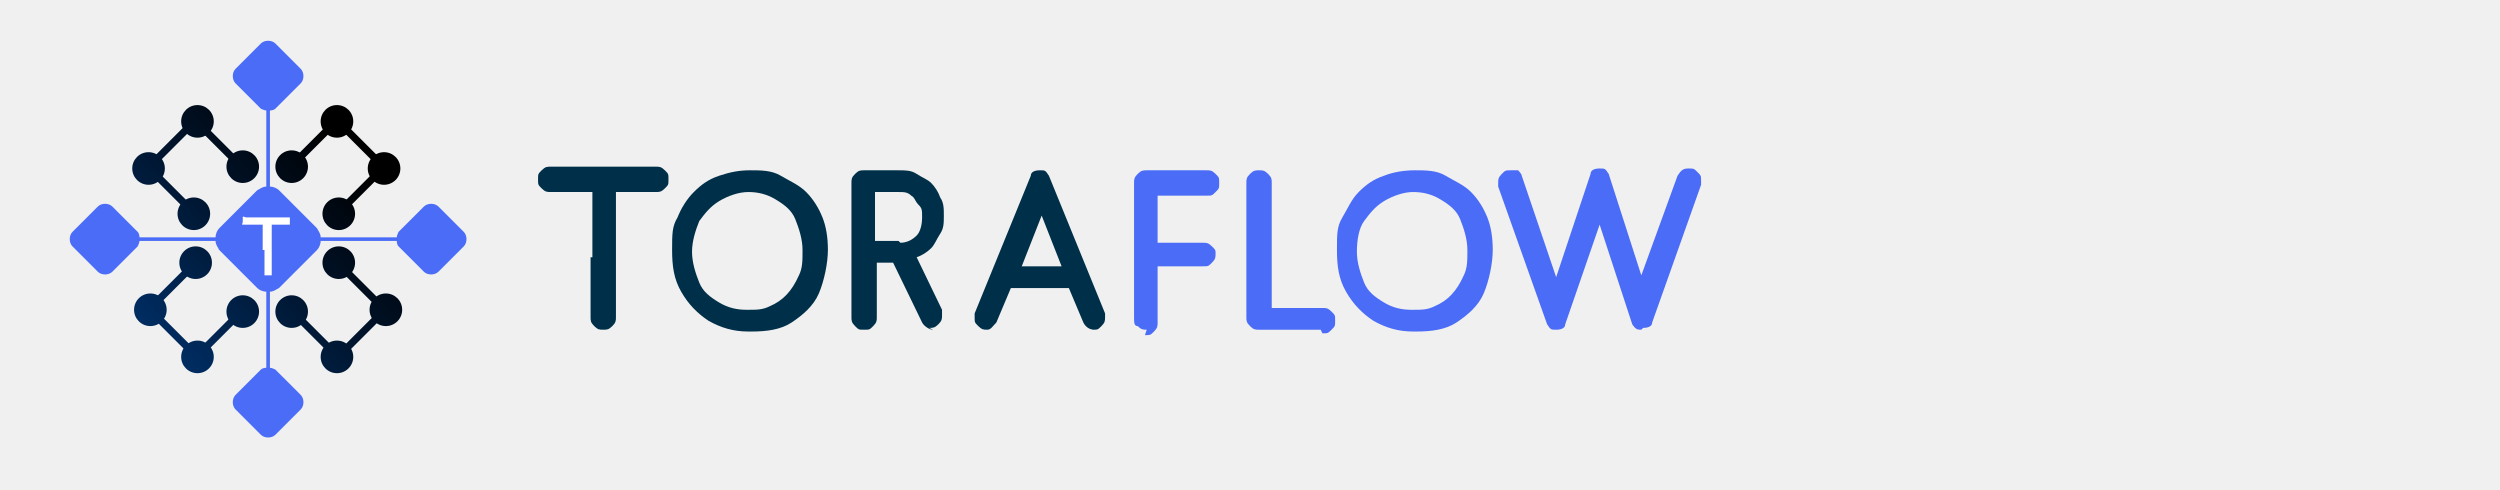
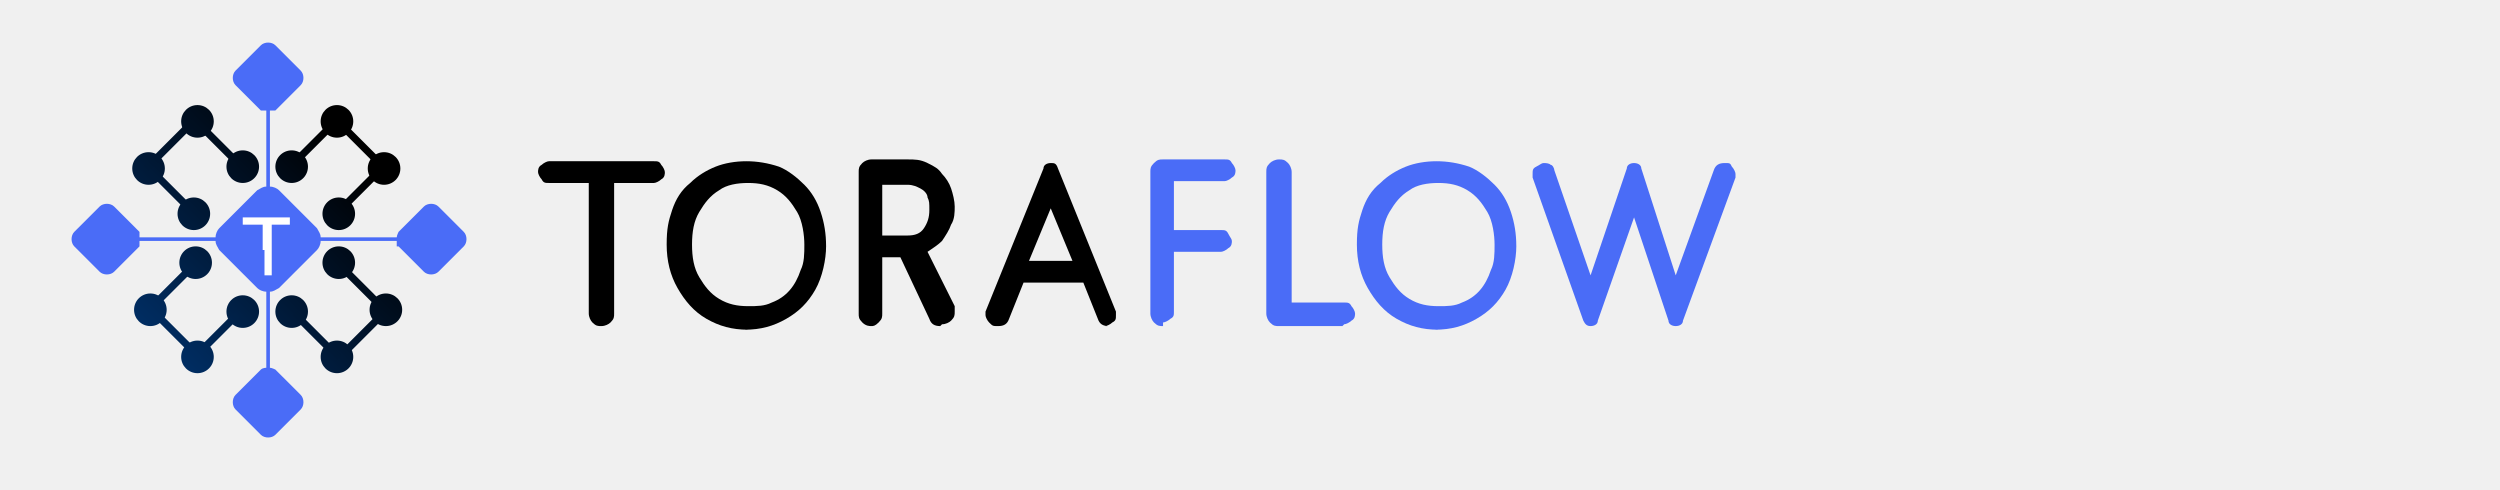
- <svg xmlns="http://www.w3.org/2000/svg" xmlns:xlink="http://www.w3.org/1999/xlink" id="Layer_1" version="1.1" viewBox="0 0 138 27">
+ <svg xmlns="http://www.w3.org/2000/svg" id="Layer_1" version="1.1" viewBox="0 0 138 27">
  <defs>
    <style>
      .st0 {
        fill: url(#linear-gradient2);
      }

      .st1 {
        fill: url(#linear-gradient10);
      }

      .st2 {
        fill: url(#linear-gradient21);
      }

      .st3 {
        fill: url(#linear-gradient27);
      }

      .st4 {
        fill: #fff;
      }

      .st5 {
        fill: url(#linear-gradient26);
      }

      .st6 {
        fill: url(#linear-gradient1);
      }

      .st7 {
        fill: url(#linear-gradient9);
      }

      .st8 {
        fill: url(#linear-gradient18);
      }

      .st9 {
        fill: url(#linear-gradient23);
      }

      .st10 {
        fill: url(#linear-gradient8);
      }

      .st11 {
        fill: url(#linear-gradient11);
      }

      .st12 {
        fill: url(#linear-gradient16);
      }

      .st13 {
        fill: url(#linear-gradient24);
      }

      .st14 {
        fill: url(#linear-gradient22);
      }

      .st15 {
        fill: url(#linear-gradient19);
      }

      .st16 {
        fill: url(#linear-gradient12);
      }

      .st17 {
        fill: url(#linear-gradient7);
      }

      .st18 {
        fill: url(#linear-gradient20);
      }

      .st19 {
        fill: url(#linear-gradient4);
      }

      .st20 {
        fill: url(#linear-gradient14);
      }

      .st21 {
        fill: url(#linear-gradient5);
      }

      .st22 {
        fill: url(#linear-gradient3);
      }

      .st23 {
-         fill: #003049;
+         fill: url(#linear-gradient25);
      }

      .st24 {
-         fill: url(#linear-gradient25);
+         fill: url(#linear-gradient15);
      }

      .st25 {
-         fill: url(#linear-gradient15);
+         fill: url(#linear-gradient17);
      }

      .st26 {
-         fill: url(#linear-gradient17);
+         fill: url(#linear-gradient6);
      }

      .st27 {
-         fill: url(#linear-gradient6);
+         fill: #4a6cf7;
      }

      .st28 {
-         fill: #4a6cf7;
+         fill: url(#linear-gradient13);
      }

      .st29 {
-         fill: url(#linear-gradient13);
-       }
- 
-       .st30 {
        fill: url(#linear-gradient);
      }
    </style>
-     <linearGradient id="linear-gradient" x1="4.5" y1="20.7" x2="17.9" y2="7.3" gradientUnits="userSpaceOnUse">
-       <stop offset="0" stop-color="#003a7f" />
-       <stop offset="1" stop-color="#000" />
-     </linearGradient>
-     <linearGradient id="linear-gradient1" x1="4.5" y1="20.7" x2="17.9" y2="7.3" xlink:href="#linear-gradient" />
-     <linearGradient id="linear-gradient2" x1="7.1" y1="23.4" x2="20.6" y2="9.9" xlink:href="#linear-gradient" />
-     <linearGradient id="linear-gradient3" x1="7.1" y1="23.4" x2="20.6" y2="9.9" xlink:href="#linear-gradient" />
-     <linearGradient id="linear-gradient4" x1="4.5" y1="20.7" x2="17.9" y2="7.3" gradientTransform="translate(-.4 14.6) rotate(-45)" xlink:href="#linear-gradient" />
-     <linearGradient id="linear-gradient5" x1="5.8" y1="22" x2="19.3" y2="8.6" gradientTransform="translate(28.3 27.7) rotate(-135)" xlink:href="#linear-gradient" />
-     <linearGradient id="linear-gradient6" x1="7.1" y1="23.4" x2="20.6" y2="9.9" gradientTransform="translate(-1.4 17.3) rotate(-45)" xlink:href="#linear-gradient" />
-     <linearGradient id="linear-gradient7" x1="8.5" y1="24.7" x2="22" y2="11.3" xlink:href="#linear-gradient" />
-     <linearGradient id="linear-gradient8" x1="11.1" y1="27.3" x2="24.5" y2="13.8" xlink:href="#linear-gradient" />
-     <linearGradient id="linear-gradient9" x1="8.5" y1="24.7" x2="22" y2="11.3" xlink:href="#linear-gradient" />
-     <linearGradient id="linear-gradient10" x1="11.1" y1="27.3" x2="24.5" y2="13.8" xlink:href="#linear-gradient" />
-     <linearGradient id="linear-gradient11" x1="10" y1="26.2" x2="23.4" y2="12.8" gradientTransform="translate(23.1 41.5) rotate(-135)" xlink:href="#linear-gradient" />
-     <linearGradient id="linear-gradient12" x1="11.1" y1="27.3" x2="24.5" y2="13.8" gradientTransform="translate(47 17.3) rotate(135)" xlink:href="#linear-gradient" />
-     <linearGradient id="linear-gradient13" x1="10" y1="26.2" x2="23.4" y2="12.8" gradientTransform="translate(16.8 44.2) rotate(-135)" xlink:href="#linear-gradient" />
-     <linearGradient id="linear-gradient14" x1="7.2" y1="23.4" x2="20.6" y2="10" xlink:href="#linear-gradient" />
-     <linearGradient id="linear-gradient15" x1="7.2" y1="23.4" x2="20.6" y2="10" xlink:href="#linear-gradient" />
-     <linearGradient id="linear-gradient16" x1="4.6" y1="20.8" x2="18" y2="7.4" xlink:href="#linear-gradient" />
-     <linearGradient id="linear-gradient17" x1="4.6" y1="20.8" x2="18" y2="7.4" xlink:href="#linear-gradient" />
-     <linearGradient id="linear-gradient18" x1="7.2" y1="23.4" x2="20.6" y2="10" gradientTransform="translate(33.6 23.3) rotate(135)" xlink:href="#linear-gradient" />
-     <linearGradient id="linear-gradient19" x1="5.9" y1="22.1" x2="19.3" y2="8.7" gradientTransform="translate(15.8 -1.4) rotate(45)" xlink:href="#linear-gradient" />
-     <linearGradient id="linear-gradient20" x1="4.6" y1="20.8" x2="18" y2="7.4" gradientTransform="translate(27.3 20.7) rotate(135)" xlink:href="#linear-gradient" />
-     <linearGradient id="linear-gradient21" x1="3.2" y1="19.4" x2="16.6" y2="6" xlink:href="#linear-gradient" />
-     <linearGradient id="linear-gradient22" x1=".6" y1="16.9" x2="14.1" y2="3.4" xlink:href="#linear-gradient" />
-     <linearGradient id="linear-gradient23" x1="3.2" y1="19.4" x2="16.6" y2="6" xlink:href="#linear-gradient" />
-     <linearGradient id="linear-gradient24" x1=".6" y1="16.9" x2="14.1" y2="3.4" xlink:href="#linear-gradient" />
-     <linearGradient id="linear-gradient25" x1="1.7" y1="17.9" x2="15.2" y2="4.5" gradientTransform="translate(10.1 -3.6) rotate(45)" xlink:href="#linear-gradient" />
-     <linearGradient id="linear-gradient26" x1=".6" y1="16.9" x2="14.1" y2="3.4" gradientTransform="translate(-2.8 9.1) rotate(-45)" xlink:href="#linear-gradient" />
-     <linearGradient id="linear-gradient27" x1="1.7" y1="17.9" x2="15.2" y2="4.5" gradientTransform="translate(9 -6.2) rotate(45)" xlink:href="#linear-gradient" />
+     <linearGradient id="linear-gradient" x1="4.6" y1="7.2" x2="18" y2="20.6" gradientTransform="translate(0 28) scale(1 -1)" gradientUnits="userSpaceOnUse">
+       <stop offset="0" stop-color="#003a7f" />
+       <stop offset="1" stop-color="#000" />
+     </linearGradient>
+     <linearGradient id="linear-gradient1" x1="4.6" y1="7.2" x2="18" y2="20.6" gradientTransform="translate(0 28) scale(1 -1)" gradientUnits="userSpaceOnUse">
+       <stop offset="0" stop-color="#003a7f" />
+       <stop offset="1" stop-color="#000" />
+     </linearGradient>
+     <linearGradient id="linear-gradient2" x1="7.1" y1="4.6" x2="20.6" y2="18.1" gradientTransform="translate(0 28) scale(1 -1)" gradientUnits="userSpaceOnUse">
+       <stop offset="0" stop-color="#003a7f" />
+       <stop offset="1" stop-color="#000" />
+     </linearGradient>
+     <linearGradient id="linear-gradient3" x1="7.1" y1="4.6" x2="20.6" y2="18.1" gradientTransform="translate(0 28) scale(1 -1)" gradientUnits="userSpaceOnUse">
+       <stop offset="0" stop-color="#003a7f" />
+       <stop offset="1" stop-color="#000" />
+     </linearGradient>
+     <linearGradient id="linear-gradient4" x1="4.6" y1="7.2" x2="18" y2="20.6" gradientTransform="translate(-9.2 9.7) rotate(45) scale(1 -1)" gradientUnits="userSpaceOnUse">
+       <stop offset="0" stop-color="#003a7f" />
+       <stop offset="1" stop-color="#000" />
+     </linearGradient>
+     <linearGradient id="linear-gradient5" x1="5.8" y1="6" x2="19.3" y2="19.4" gradientTransform="translate(-8.3 8) rotate(45) scale(1 -1)" gradientUnits="userSpaceOnUse">
+       <stop offset="0" stop-color="#003a7f" />
+       <stop offset="1" stop-color="#000" />
+     </linearGradient>
+     <linearGradient id="linear-gradient6" x1="7.1" y1="4.6" x2="20.6" y2="18.1" gradientTransform="translate(-6.7 8.6) rotate(45) scale(1 -1)" gradientUnits="userSpaceOnUse">
+       <stop offset="0" stop-color="#003a7f" />
+       <stop offset="1" stop-color="#000" />
+     </linearGradient>
+     <linearGradient id="linear-gradient7" x1="8.5" y1="3.3" x2="22" y2="16.7" gradientTransform="translate(0 28) scale(1 -1)" gradientUnits="userSpaceOnUse">
+       <stop offset="0" stop-color="#003a7f" />
+       <stop offset="1" stop-color="#000" />
+     </linearGradient>
+     <linearGradient id="linear-gradient8" x1="11.1" y1=".7" x2="24.5" y2="14.2" gradientTransform="translate(0 28) scale(1 -1)" gradientUnits="userSpaceOnUse">
+       <stop offset="0" stop-color="#003a7f" />
+       <stop offset="1" stop-color="#000" />
+     </linearGradient>
+     <linearGradient id="linear-gradient9" x1="8.5" y1="3.3" x2="22" y2="16.7" gradientTransform="translate(0 28) scale(1 -1)" gradientUnits="userSpaceOnUse">
+       <stop offset="0" stop-color="#003a7f" />
+       <stop offset="1" stop-color="#000" />
+     </linearGradient>
+     <linearGradient id="linear-gradient10" x1="11.1" y1=".7" x2="24.5" y2="14.2" gradientTransform="translate(0 28) scale(1 -1)" gradientUnits="userSpaceOnUse">
+       <stop offset="0" stop-color="#003a7f" />
+       <stop offset="1" stop-color="#000" />
+     </linearGradient>
+     <linearGradient id="linear-gradient11" x1="10" y1="1.8" x2="23.4" y2="15.2" gradientTransform="translate(-2.6 10.3) rotate(45) scale(1 -1)" gradientUnits="userSpaceOnUse">
+       <stop offset="0" stop-color="#003a7f" />
+       <stop offset="1" stop-color="#000" />
+     </linearGradient>
+     <linearGradient id="linear-gradient12" x1="11.1" y1=".7" x2="24.5" y2="14.2" gradientTransform="translate(-.9 11.2) rotate(45) scale(1 -1)" gradientUnits="userSpaceOnUse">
+       <stop offset="0" stop-color="#003a7f" />
+       <stop offset="1" stop-color="#000" />
+     </linearGradient>
+     <linearGradient id="linear-gradient13" x1="10" y1="1.8" x2="23.4" y2="15.2" gradientTransform="translate(-1.6 12.8) rotate(45) scale(1 -1)" gradientUnits="userSpaceOnUse">
+       <stop offset="0" stop-color="#003a7f" />
+       <stop offset="1" stop-color="#000" />
+     </linearGradient>
+     <linearGradient id="linear-gradient14" x1="7.2" y1="4.6" x2="20.6" y2="18" gradientTransform="translate(0 28) scale(1 -1)" gradientUnits="userSpaceOnUse">
+       <stop offset="0" stop-color="#003a7f" />
+       <stop offset="1" stop-color="#000" />
+     </linearGradient>
+     <linearGradient id="linear-gradient15" x1="7.2" y1="4.6" x2="20.6" y2="18" gradientTransform="translate(0 28) scale(1 -1)" gradientUnits="userSpaceOnUse">
+       <stop offset="0" stop-color="#003a7f" />
+       <stop offset="1" stop-color="#000" />
+     </linearGradient>
+     <linearGradient id="linear-gradient16" x1="4.6" y1="7.3" x2="17.9" y2="20.6" gradientTransform="translate(0 28) scale(1 -1)" gradientUnits="userSpaceOnUse">
+       <stop offset="0" stop-color="#003a7f" />
+       <stop offset="1" stop-color="#000" />
+     </linearGradient>
+     <linearGradient id="linear-gradient17" x1="4.6" y1="7.2" x2="18" y2="20.6" gradientTransform="translate(0 28) scale(1 -1)" gradientUnits="userSpaceOnUse">
+       <stop offset="0" stop-color="#003a7f" />
+       <stop offset="1" stop-color="#000" />
+     </linearGradient>
+     <linearGradient id="linear-gradient18" x1="7.2" y1="4.6" x2="20.6" y2="18" gradientTransform="translate(-3.1 16.7) rotate(45) scale(1 -1)" gradientUnits="userSpaceOnUse">
+       <stop offset="0" stop-color="#003a7f" />
+       <stop offset="1" stop-color="#000" />
+     </linearGradient>
+     <linearGradient id="linear-gradient19" x1="5.9" y1="5.9" x2="19.3" y2="19.3" gradientTransform="translate(-4 18.4) rotate(45) scale(1 -1)" gradientUnits="userSpaceOnUse">
+       <stop offset="0" stop-color="#003a7f" />
+       <stop offset="1" stop-color="#000" />
+     </linearGradient>
+     <linearGradient id="linear-gradient20" x1="4.6" y1="7.2" x2="18" y2="20.6" gradientTransform="translate(-5.7 17.9) rotate(45) scale(1 -1)" gradientUnits="userSpaceOnUse">
+       <stop offset="0" stop-color="#003a7f" />
+       <stop offset="1" stop-color="#000" />
+     </linearGradient>
+     <linearGradient id="linear-gradient21" x1="3.1" y1="8.7" x2="16.6" y2="22.1" gradientTransform="translate(0 28) scale(1 -1)" gradientUnits="userSpaceOnUse">
+       <stop offset="0" stop-color="#003a7f" />
+       <stop offset="1" stop-color="#000" />
+     </linearGradient>
+     <linearGradient id="linear-gradient22" x1=".6" y1="11.1" x2="14.1" y2="24.6" gradientTransform="translate(0 28) scale(1 -1)" gradientUnits="userSpaceOnUse">
+       <stop offset="0" stop-color="#003a7f" />
+       <stop offset="1" stop-color="#000" />
+     </linearGradient>
+     <linearGradient id="linear-gradient23" x1="3.2" y1="8.6" x2="16.6" y2="22" gradientTransform="translate(0 28) scale(1 -1)" gradientUnits="userSpaceOnUse">
+       <stop offset="0" stop-color="#003a7f" />
+       <stop offset="1" stop-color="#000" />
+     </linearGradient>
+     <linearGradient id="linear-gradient24" x1=".6" y1="11.1" x2="14.1" y2="24.6" gradientTransform="translate(0 28) scale(1 -1)" gradientUnits="userSpaceOnUse">
+       <stop offset="0" stop-color="#003a7f" />
+       <stop offset="1" stop-color="#000" />
+     </linearGradient>
+     <linearGradient id="linear-gradient25" x1="1.7" y1="10.1" x2="15.2" y2="23.5" gradientTransform="translate(-9.7 16.2) rotate(45) scale(1 -1)" gradientUnits="userSpaceOnUse">
+       <stop offset="0" stop-color="#003a7f" />
+       <stop offset="1" stop-color="#000" />
+     </linearGradient>
+     <linearGradient id="linear-gradient26" x1=".5" y1="11.2" x2="14" y2="24.7" gradientTransform="translate(-11.5 15.4) rotate(45) scale(1 -1)" gradientUnits="userSpaceOnUse">
+       <stop offset="0" stop-color="#003a7f" />
+       <stop offset="1" stop-color="#000" />
+     </linearGradient>
+     <linearGradient id="linear-gradient27" x1="1.7" y1="10.1" x2="15.2" y2="23.5" gradientTransform="translate(-10.8 13.6) rotate(45) scale(1 -1)" gradientUnits="userSpaceOnUse">
+       <stop offset="0" stop-color="#003a7f" />
+       <stop offset="1" stop-color="#000" />
+     </linearGradient>
  </defs>
  <g>
-     <path class="st23" d="M41.3,18.3c-.8,0-1.5-.2-2.2-.6-.6-.4-1.1-.9-1.5-1.6s-.5-1.4-.5-2.3,0-1.3.3-1.8c.2-.5.5-1,.9-1.4.4-.4.8-.7,1.4-.9s1.1-.3,1.7-.3,1.2,0,1.7.3,1,.5,1.4.9.7.9.9,1.4.3,1.1.3,1.8-.2,1.7-.5,2.4-.9,1.2-1.5,1.6-1.4.5-2.2.5h0ZM41.3,17.1c.5,0,.8,0,1.2-.2.7-.3,1.2-.8,1.6-1.7.2-.4.2-.8.2-1.4s-.2-1.2-.4-1.7c-.2-.5-.6-.8-1.1-1.1-.5-.3-1-.4-1.5-.4s-1.1.2-1.6.5c-.5.3-.8.7-1.1,1.1-.2.5-.4,1.1-.4,1.7s.2,1.2.4,1.7c.2.5.6.8,1.1,1.1.5.3,1,.4,1.5.4Z" />
-     <path class="st23" d="M51.5,18.2c-.2,0-.5-.2-.6-.4l-1.6-3.3h-.9v3c0,.2,0,.3-.2.5s-.2.2-.5.2-.3,0-.5-.2c-.2-.2-.2-.3-.2-.5v-7.4c0-.2,0-.3.2-.5.2-.2.3-.2.5-.2h1.9c.4,0,.7,0,1,.2s.6.3.8.5c.2.2.4.5.5.8.2.3.2.6.2,1s0,.7-.2,1c-.2.3-.3.6-.5.8s-.5.4-.8.5h0l1.4,2.9v.3c0,.2,0,.3-.2.5s-.3.2-.5.2h0ZM49.7,13.4c.4,0,.7-.2.9-.4s.3-.6.3-1,0-.5-.2-.7-.2-.4-.4-.5c-.2-.2-.4-.2-.7-.2h-1.3v2.7h1.3Z" />
-     <path class="st23" d="M60.4,18.2c-.3,0-.5-.2-.6-.4l-.8-1.9h-3.2l-.8,1.9c-.2.2-.3.4-.5.4s-.3,0-.5-.2c-.2-.2-.2-.2-.2-.5s0-.2,0-.2l3.1-7.6c0-.2.2-.3.5-.3s.3,0,.5.3l3.1,7.6v.2c0,.2,0,.3-.2.5s-.2.2-.5.2h0ZM58.6,14.7l-1.1-2.8-1.1,2.8h2.3Z" />
-     <path class="st28" d="M63.3,18.2c-.2,0-.3,0-.5-.2-.2,0-.2-.2-.2-.5v-7.4c0-.2,0-.3.2-.5.2-.2.3-.2.5-.2h3.3c.2,0,.3,0,.5.2s.2.2.2.5,0,.3-.2.5-.2.2-.5.2h-2.7v2.6h2.5c.2,0,.3,0,.5.2s.2.2.2.4,0,.3-.2.5c-.2.2-.2.2-.5.2h-2.5v3.1c0,.2,0,.3-.2.5s-.2.2-.5.2Z" />
-     <path class="st28" d="M72.9,18.2h-3.4c-.2,0-.3,0-.5-.2s-.2-.3-.2-.5v-7.4c0-.2,0-.3.2-.5.2-.2.3-.2.5-.2s.3,0,.5.2.2.3.2.5v6.9h2.8c.2,0,.3,0,.5.2s.2.2.2.5,0,.3-.2.5-.2.2-.5.2h0Z" />
-     <path class="st28" d="M78,18.3c-.8,0-1.5-.2-2.2-.6-.6-.4-1.1-.9-1.5-1.6s-.5-1.4-.5-2.3,0-1.3.3-1.8.5-1,.9-1.4c.4-.4.8-.7,1.4-.9.5-.2,1.1-.3,1.7-.3s1.2,0,1.7.3,1,.5,1.4.9.7.9.9,1.4c.2.5.3,1.1.3,1.8s-.2,1.7-.5,2.4-.9,1.2-1.5,1.6-1.4.5-2.2.5h0ZM78,17.1c.5,0,.8,0,1.2-.2.7-.3,1.2-.8,1.6-1.7.2-.4.2-.8.2-1.4s-.2-1.2-.4-1.7c-.2-.5-.6-.8-1.1-1.1s-1-.4-1.5-.4-1.1.2-1.6.5c-.5.3-.8.7-1.1,1.1s-.4,1.1-.4,1.7.2,1.2.4,1.7c.2.5.6.8,1.1,1.1s1,.4,1.5.4Z" />
-     <path class="st28" d="M90.6,18.2c-.2,0-.3,0-.5-.3l-1.8-5.5-1.9,5.5c0,.2-.2.3-.5.3s-.3,0-.5-.3l-2.7-7.6v-.2c0-.2,0-.3.2-.5.2-.2.2-.2.5-.2s.3,0,.4,0c0,0,.2.2.2.3l1.9,5.6,1.9-5.7c0-.2.2-.3.5-.3s.3,0,.5.3l1.8,5.6,2-5.5c.2-.3.3-.4.6-.4s.3,0,.5.2.2.2.2.5v.2l-2.7,7.6c0,.2-.2.3-.5.3h0Z" />
-   </g>
-   <path class="st23" d="M32.7,14.2v-3.6h-2.3c-.2,0-.3,0-.5-.2s-.2-.2-.2-.5,0-.3.2-.5.3-.2.5-.2h5.8c.2,0,.3,0,.5.2.2.2.2.2.2.5s0,.3-.2.5c-.2.2-.3.2-.5.2h-2.2v6.9c0,.2,0,.3-.2.5-.2.2-.3.2-.5.2s-.3,0-.5-.2c-.2-.2-.2-.3-.2-.5v-3.3" />
-   <g>
-     <path class="st28" d="M22,13.6l1.4,1.4c.2.2.6.2.8,0l1.4-1.4c.2-.2.2-.6,0-.8l-1.4-1.4c-.2-.2-.6-.2-.8,0l-1.4,1.4c0,0-.1.2-.1.3h-4.2c0-.2-.1-.3-.2-.5l-2.1-2.1c-.1-.1-.3-.2-.5-.2v-4.2c0,0,.2,0,.3-.1l1.4-1.4c.2-.2.2-.6,0-.8l-1.4-1.4c-.2-.2-.6-.2-.8,0l-1.4,1.4c-.2.2-.2.6,0,.8l1.4,1.4c0,0,.2.1.3.1v4.2c-.2,0-.3.1-.5.2l-2.1,2.1c-.1.1-.2.3-.2.5h-4.2c0,0,0-.2-.1-.3l-1.4-1.4c-.2-.2-.6-.2-.8,0l-1.4,1.4c-.2.2-.2.6,0,.8l1.4,1.4c.2.2.6.2.8,0l1.4-1.4c0,0,.1-.2.1-.3h4.2c0,.2.1.3.2.5l2.1,2.1c.1.1.3.2.5.2v4.2c0,0-.2,0-.3.1l-1.4,1.4c-.2.2-.2.6,0,.8l1.4,1.4c.2.2.6.2.8,0l1.4-1.4c.2-.2.2-.6,0-.8l-1.4-1.4c0,0-.2-.1-.3-.1v-4.2c.2,0,.3-.1.5-.2l2.1-2.1c.1-.1.2-.3.2-.5h4.2c0,0,0,.2.1.3Z" />
-     <g>
-       <circle class="st30" cx="16.1" cy="9.2" r=".9" />
+     <path class="st27" d="M22,13.6l1.4,1.4c.2.2.6.2.8,0l1.4-1.4c.2-.2.2-.6,0-.8l-1.4-1.4c-.2-.2-.6-.2-.8,0l-1.4,1.4s-.1.2-.1.3h-4.2c0-.2-.1-.3-.2-.5l-2.1-2.1c-.1-.1-.3-.2-.5-.2v-4.2s.2,0,.3,0l1.4-1.4c.2-.2.2-.6,0-.8l-1.4-1.4c-.2-.2-.6-.2-.8,0l-1.4,1.4c-.2.2-.2.6,0,.8l1.4,1.4s.2,0,.3,0v4.2c-.2,0-.3.1-.5.2l-2.1,2.1c-.1.1-.2.3-.2.5h-4.2s0-.2,0-.3l-1.4-1.4c-.2-.2-.6-.2-.8,0l-1.4,1.4c-.2.2-.2.6,0,.8l1.4,1.4c.2.2.6.2.8,0l1.4-1.4s0-.2,0-.3h4.2c0,.2.1.3.2.5l2.1,2.1c.1.1.3.2.5.2v4.2s-.2,0-.3.1l-1.4,1.4c-.2.2-.2.6,0,.8l1.4,1.4c.2.2.6.2.8,0l1.4-1.4c.2-.2.2-.6,0-.8l-1.4-1.4s-.2-.1-.3-.1v-4.2c.2,0,.3-.1.5-.2l2.1-2.1c.1-.1.2-.3.2-.5h4.2s0,.2,0,.3Z" />
+     <g>
+       <circle class="st29" cx="16.1" cy="9.2" r=".9" />
      <circle class="st6" cx="18.6" cy="6.7" r=".9" />
      <circle class="st0" cx="18.7" cy="11.8" r=".9" />
      <circle class="st22" cx="21.2" cy="9.3" r=".9" />
-       <rect class="st19" x="17.3" y="6" width=".4" height="3.5" transform="translate(10.6 -10.1) rotate(45)" />
-       <rect class="st21" x="19.7" y="5.9" width=".4" height="4.1" transform="translate(39.6 -.5) rotate(135)" />
-       <rect class="st27" x="19.9" y="8.6" width=".4" height="3.5" transform="translate(13.2 -11.2) rotate(45)" />
+       <rect class="st19" x="15.7" y="7.6" width="3.5" height=".4" transform="translate(-.4 14.6) rotate(-45)" />
+       <rect class="st21" x="19.7" y="5.9" width=".4" height="4.1" transform="translate(.2 16.4) rotate(-45)" />
+       <rect class="st26" x="18.3" y="10.1" width="3.5" height=".4" transform="translate(-1.4 17.2) rotate(-45)" />
    </g>
    <g>
      <circle class="st17" cx="18.7" cy="14.5" r=".9" />
      <circle class="st10" cx="21.3" cy="17.1" r=".9" />
      <circle class="st7" cx="16.1" cy="17.2" r=".9" />
      <circle class="st1" cx="18.6" cy="19.7" r=".9" />
-       <rect class="st11" x="20" y="14.2" width=".4" height="3.5" transform="translate(45.7 13) rotate(135)" />
-       <rect class="st16" x="19.7" y="16.3" width=".4" height="4.1" transform="translate(21 45.5) rotate(-135)" />
-       <rect class="st29" x="17.3" y="16.9" width=".4" height="3.5" transform="translate(43.1 19.4) rotate(135)" />
+       <rect class="st11" x="19.9" y="14.3" width=".4" height="3.5" transform="translate(-5.4 18.9) rotate(-45)" />
+       <rect class="st16" x="17.9" y="18.3" width="4.1" height=".4" transform="translate(-7.2 19.5) rotate(-45)" />
+       <rect class="st28" x="17.3" y="16.8" width=".4" height="3.5" transform="translate(-8 17.8) rotate(-45)" />
    </g>
    <g>
      <circle class="st20" cx="13.4" cy="17.2" r=".9" />
-       <circle class="st25" cx="10.9" cy="19.7" r=".9" />
+       <circle class="st24" cx="10.9" cy="19.7" r=".9" />
      <circle class="st12" cx="10.8" cy="14.5" r=".9" />
-       <circle class="st26" cx="8.3" cy="17.1" r=".9" />
-       <rect class="st8" x="11.8" y="16.9" width=".4" height="3.5" transform="translate(7.3 40.2) rotate(-135)" />
-       <rect class="st15" x="9.4" y="16.3" width=".4" height="4.1" transform="translate(-10.2 12.2) rotate(-45)" />
-       <rect class="st18" x="9.2" y="14.2" width=".4" height="3.5" transform="translate(4.7 33.9) rotate(-135)" />
+       <circle class="st25" cx="8.3" cy="17.1" r=".9" />
+       <rect class="st8" x="10.3" y="18.3" width="3.5" height=".4" transform="translate(-9.6 13.9) rotate(-45)" />
+       <rect class="st15" x="9.4" y="16.3" width=".4" height="4.1" transform="translate(-10.2 12.1) rotate(-45)" />
+       <rect class="st18" x="7.6" y="15.8" width="3.5" height=".4" transform="translate(-8.6 11.3) rotate(-45)" />
    </g>
    <g>
      <circle class="st2" cx="10.7" cy="11.8" r=".9" />
      <circle class="st14" cx="8.2" cy="9.3" r=".9" />
      <circle class="st9" cx="13.4" cy="9.2" r=".9" />
      <circle class="st13" cx="10.9" cy="6.7" r=".9" />
-       <rect class="st24" x="9.1" y="8.6" width=".4" height="3.5" transform="translate(-4.6 9.6) rotate(-45)" />
-       <rect class="st5" x="9.3" y="5.9" width=".4" height="4.1" transform="translate(8.4 -4.4) rotate(45)" />
+       <rect class="st23" x="9.1" y="8.6" width=".4" height="3.5" transform="translate(-4.6 9.6) rotate(-45)" />
+       <rect class="st5" x="7.4" y="7.7" width="4.1" height=".4" transform="translate(-2.8 9) rotate(-45)" />
      <rect class="st3" x="11.7" y="6" width=".4" height="3.5" transform="translate(-2 10.7) rotate(-45)" />
    </g>
  </g>
-   <path class="st4" d="M14.5,13.8v-1.4h-.9c0,0-.1,0-.2,0s0,0,0-.2,0-.1,0-.2.1,0,.2,0h2.2c0,0,.1,0,.2,0,0,0,0,0,0,.2s0,.1,0,.2c0,0-.1,0-.2,0h-.8v2.6c0,0,0,.1,0,.2,0,0-.1,0-.2,0s-.1,0-.2,0c0,0,0-.1,0-.2v-1.2" />
+   <path class="st4" d="M14.5,13.8v-1.4h-1.1c0,0,0,0,0-.2v-.2c0,0,.1,0,.2,0h2.4v.4h-1v2.8h-.4v-1.4" />
+   <g>
+     <path d="M33.2,18c-.2,0-.3,0-.5-.2-.1-.1-.2-.3-.2-.5v-7.2h-2.2c-.2,0-.3,0-.4-.2-.1-.1-.2-.3-.2-.4s0-.3.2-.4c.1-.1.3-.2.4-.2h5.8c.2,0,.3,0,.4.2.1.1.2.3.2.4s0,.3-.2.4c-.1.1-.3.2-.4.2h-2.2v7.2c0,.2,0,.3-.2.5-.1.1-.3.2-.5.2Z" />
+     <path d="M41.3,18.2c-.9,0-1.6-.2-2.3-.6-.7-.4-1.2-1-1.6-1.7-.4-.7-.6-1.5-.6-2.4s.1-1.3.3-1.9c.2-.6.5-1.1,1-1.5.4-.4.9-.7,1.4-.9.5-.2,1.1-.3,1.7-.3s1.2.1,1.8.3c.5.2,1,.6,1.4,1,.4.4.7.9.9,1.5.2.6.3,1.2.3,1.9s-.2,1.7-.6,2.4c-.4.7-.9,1.2-1.6,1.6-.7.4-1.4.6-2.3.6ZM41.3,16.9c.5,0,.9,0,1.3-.2.8-.3,1.3-.9,1.6-1.8.2-.4.2-.9.2-1.4s-.1-1.3-.4-1.8-.6-.9-1.1-1.2c-.5-.3-1-.4-1.6-.4s-1.2.1-1.6.4c-.5.3-.8.7-1.1,1.2s-.4,1.1-.4,1.8.1,1.3.4,1.8.6.9,1.1,1.2,1,.4,1.6.4Z" />
+     <path d="M51.9,18c-.3,0-.5-.1-.6-.4l-1.6-3.4h-1v3.1c0,.2,0,.3-.2.5s-.3.2-.4.2-.3,0-.5-.2-.2-.3-.2-.5v-7.8c0-.2,0-.3.2-.5.1-.1.3-.2.5-.2h2c.4,0,.7,0,1.1.2s.6.3.8.6c.2.2.4.5.5.8.1.3.2.7.2,1s0,.7-.2,1c-.1.3-.3.6-.5.9-.2.2-.5.4-.8.6,0,0,0,0,0,0l1.5,3c0,0,0,.2,0,.3,0,.2,0,.3-.2.5-.1.1-.3.2-.5.2ZM50.1,13c.4,0,.7-.1.9-.4.2-.3.3-.6.3-1s0-.5-.1-.7c0-.2-.2-.4-.4-.5-.2-.1-.4-.2-.7-.2h-1.4v2.8h1.4Z" />
+     <path d="M61.2,18c-.3,0-.5-.1-.6-.4l-.8-2h-3.3l-.8,2c-.1.3-.3.4-.6.4s-.3,0-.5-.2c-.1-.1-.2-.3-.2-.4s0-.2,0-.2l3.2-7.9c0-.2.2-.3.4-.3s.3,0,.4.3l3.2,7.9c0,0,0,.2,0,.2,0,.2,0,.3-.2.4-.1.1-.3.2-.4.2ZM59.2,14.4l-1.2-2.9-1.2,2.9h2.4Z" />
+     <path class="st27" d="M64.2,18c-.2,0-.3,0-.5-.2-.1-.1-.2-.3-.2-.5v-7.8c0-.2,0-.3.2-.5s.3-.2.5-.2h3.4c.2,0,.3,0,.4.2.1.1.2.3.2.4s0,.3-.2.4c-.1.1-.3.2-.4.2h-2.8v2.7h2.6c.2,0,.3,0,.4.2s.2.3.2.4,0,.3-.2.4c-.1.1-.3.2-.4.2h-2.6v3.3c0,.2,0,.3-.2.4-.1.1-.3.2-.4.2Z" />
+     <path class="st27" d="M74.1,18h-3.5c-.2,0-.3,0-.5-.2-.1-.1-.2-.3-.2-.5v-7.8c0-.2,0-.3.2-.5.1-.1.3-.2.5-.2s.3,0,.5.2c.1.1.2.3.2.5v7.2h2.9c.2,0,.3,0,.4.2.1.1.2.3.2.4s0,.3-.2.4c-.1.1-.3.2-.4.2Z" />
+     <path class="st27" d="M79.4,18.2c-.9,0-1.6-.2-2.3-.6-.7-.4-1.2-1-1.6-1.7-.4-.7-.6-1.5-.6-2.4s.1-1.3.3-1.9c.2-.6.5-1.1,1-1.5.4-.4.9-.7,1.4-.9.5-.2,1.1-.3,1.7-.3s1.2.1,1.8.3c.5.2,1,.6,1.4,1,.4.4.7.9.9,1.5.2.6.3,1.2.3,1.9s-.2,1.7-.6,2.4c-.4.7-.9,1.2-1.6,1.6-.7.4-1.4.6-2.3.6ZM79.4,16.9c.5,0,.9,0,1.3-.2.8-.3,1.3-.9,1.6-1.8.2-.4.2-.9.2-1.4s-.1-1.3-.4-1.8-.6-.9-1.1-1.2c-.5-.3-1-.4-1.6-.4s-1.2.1-1.6.4c-.5.3-.8.7-1.1,1.2-.3.5-.4,1.1-.4,1.8s.1,1.3.4,1.8.6.9,1.1,1.2,1,.4,1.6.4Z" />
+     <path class="st27" d="M92.5,18c-.2,0-.4-.1-.4-.3l-1.9-5.7-2,5.7c0,.2-.2.3-.4.3s-.3-.1-.4-.3l-2.8-7.9c0,0,0-.1,0-.2,0-.2,0-.3.2-.4s.3-.2.4-.2.3,0,.4.1c.1,0,.2.2.2.3l2,5.8,2-5.9c0-.2.2-.3.4-.3s.4.1.4.3l1.9,5.9,2.1-5.8c.1-.3.3-.4.6-.4s.3,0,.4.2c.1.1.2.3.2.4s0,.1,0,.2l-2.9,7.9c0,.2-.2.3-.4.3Z" />
+   </g>
</svg>
